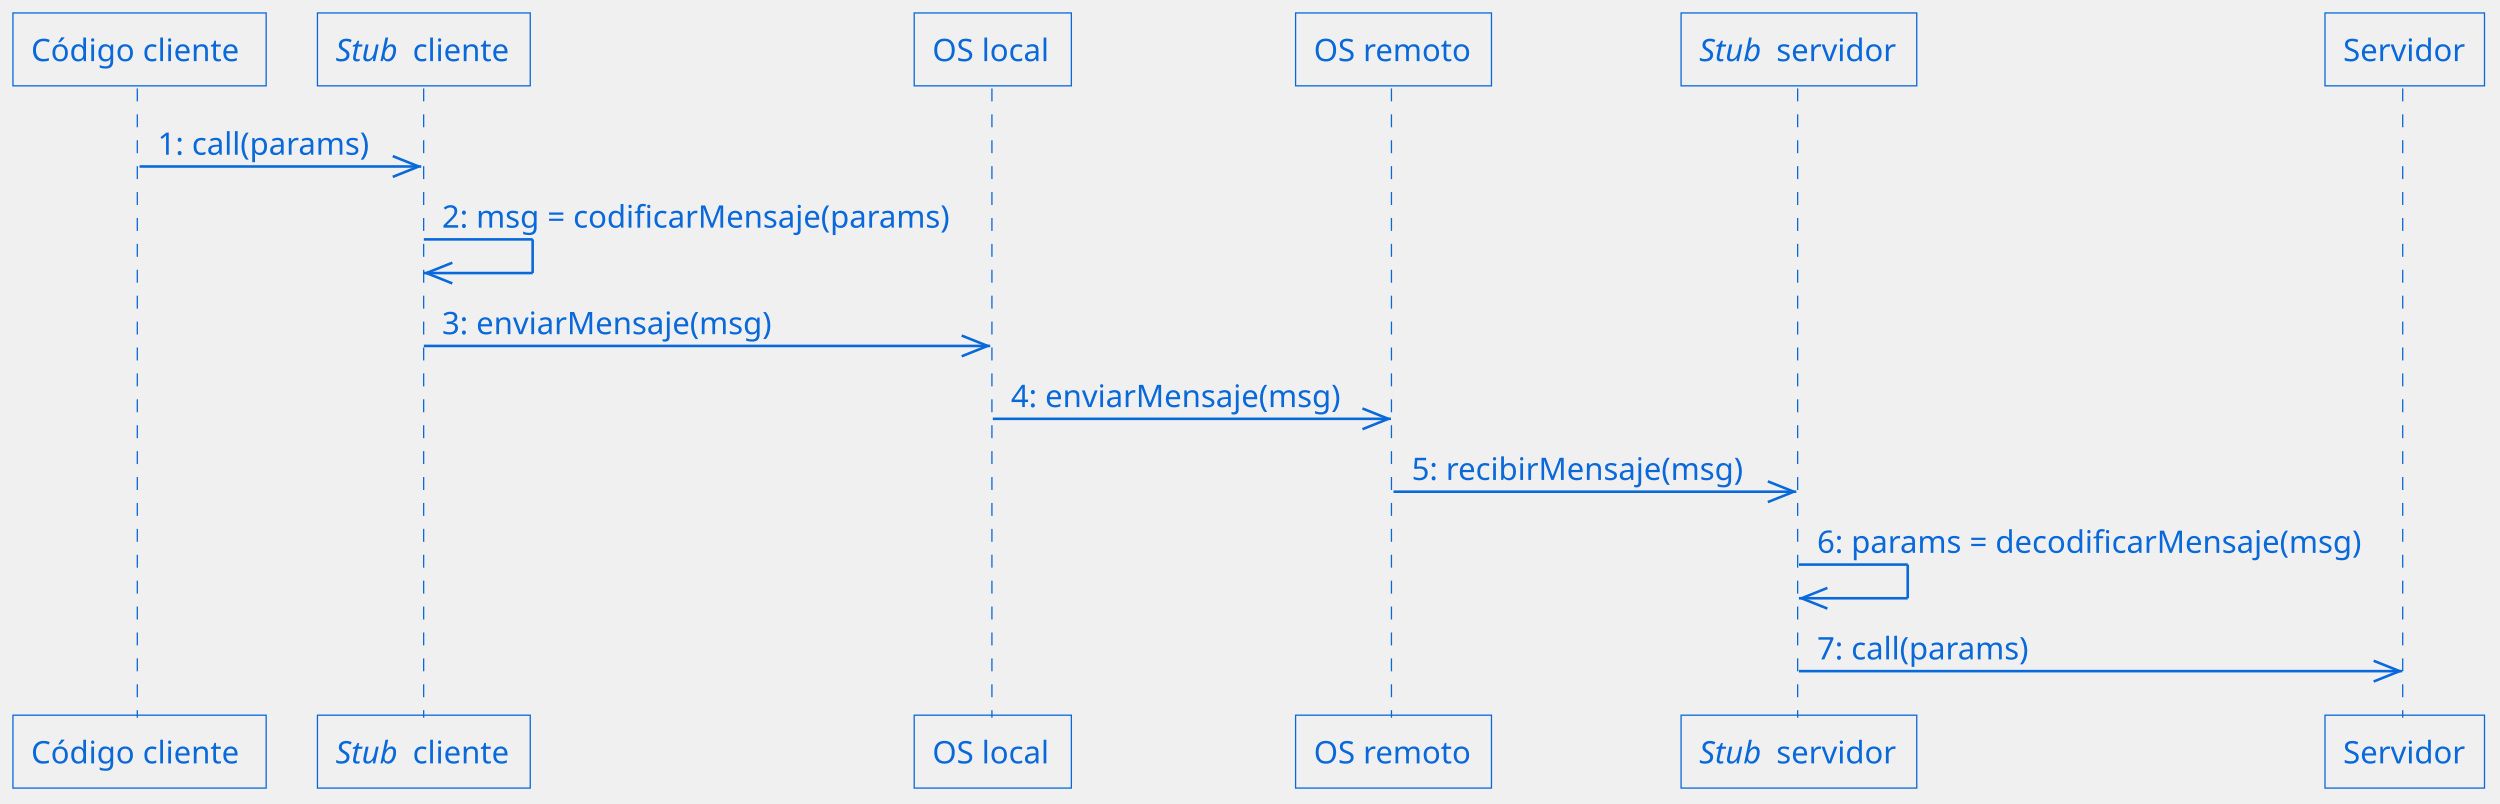
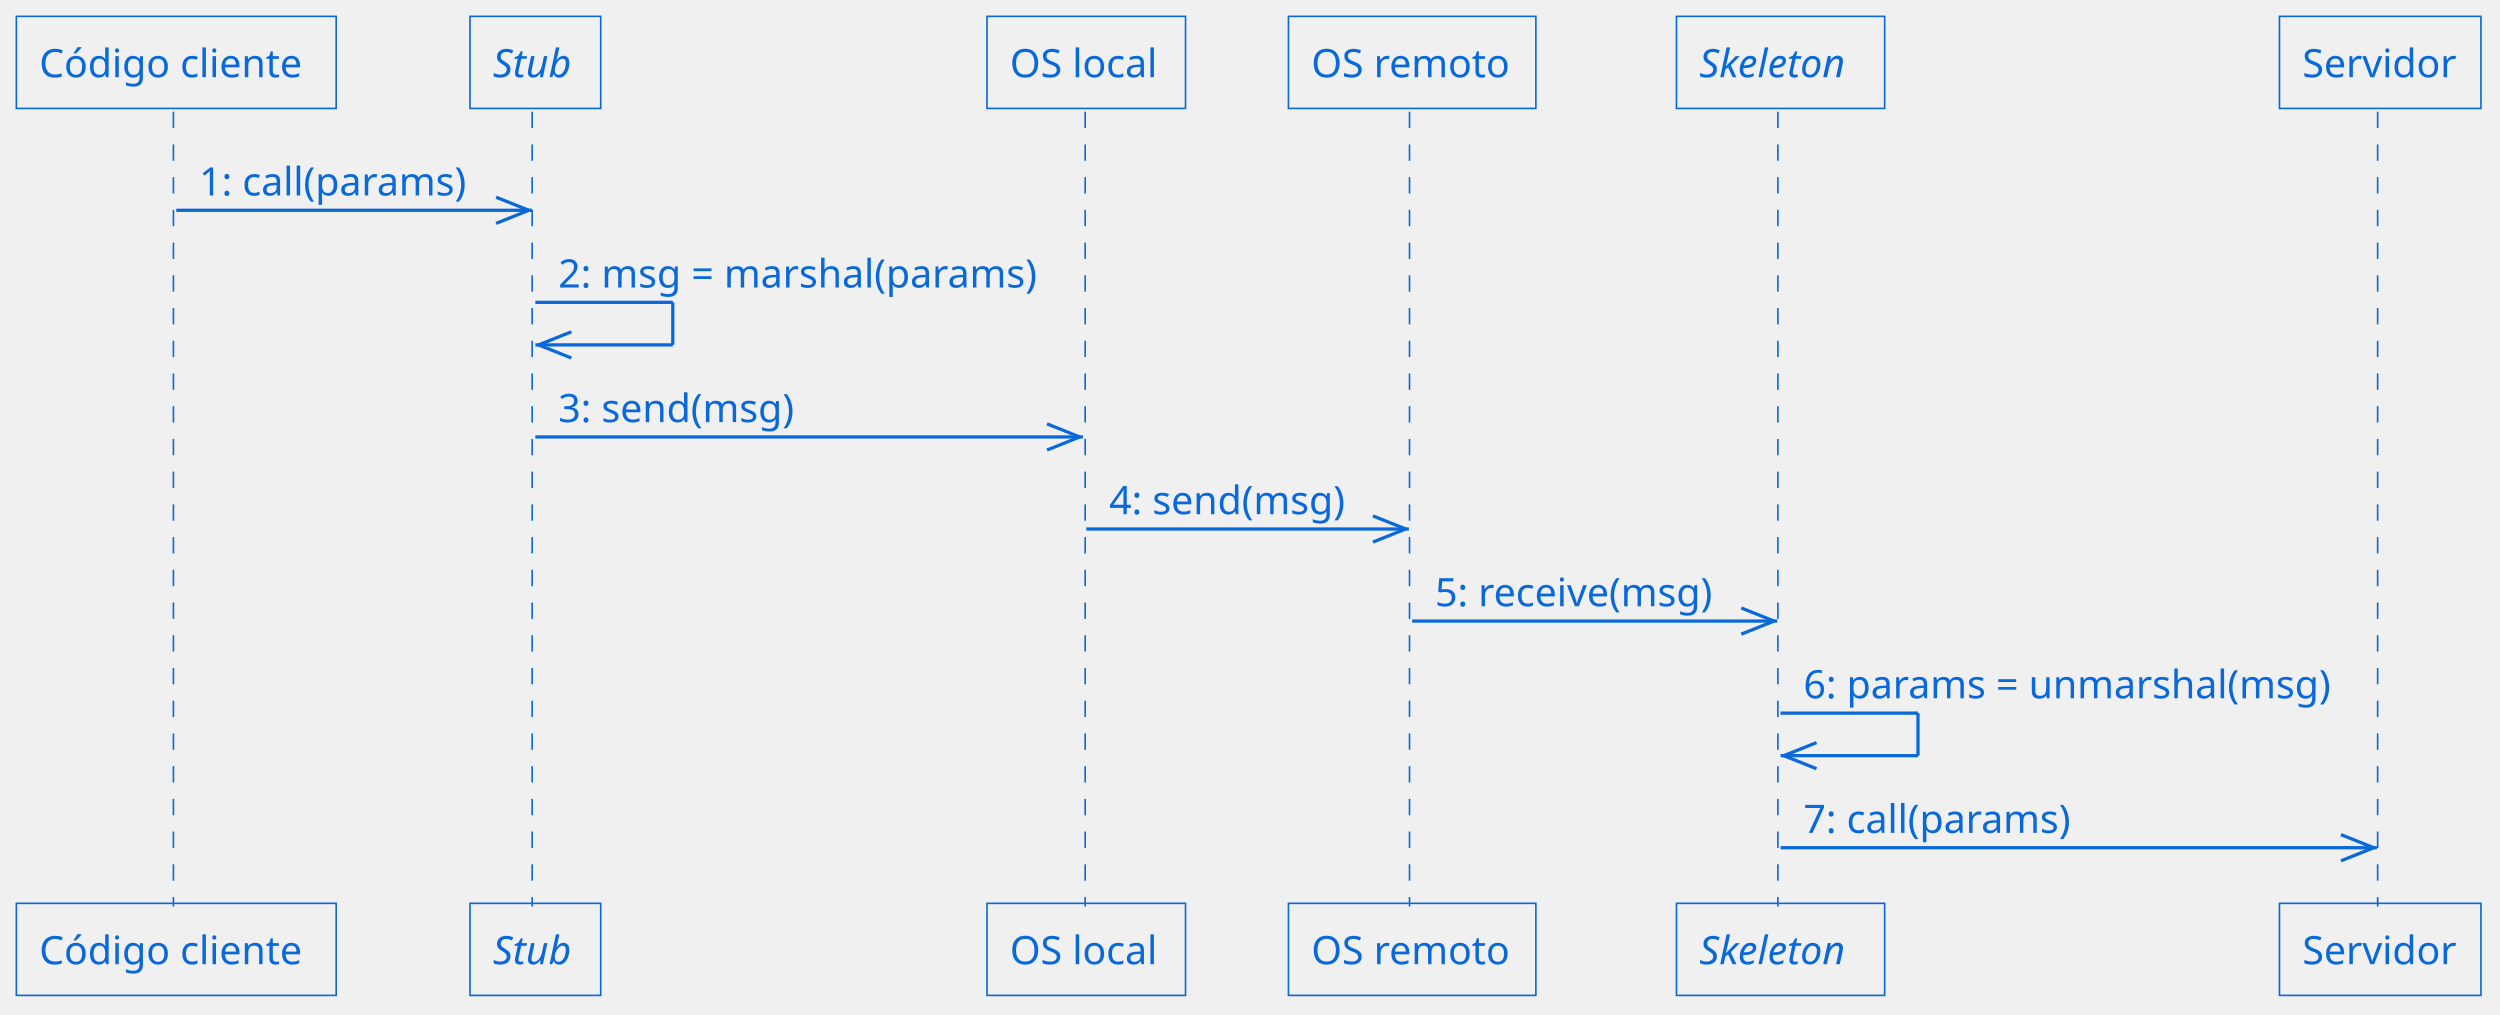
- <svg xmlns="http://www.w3.org/2000/svg" contentStyleType="text/css" data-diagram-type="SEQUENCE" height="310px" preserveAspectRatio="none" style="width:965px;height:310px;" version="1.1" viewBox="0 0 965 310" width="965px" zoomAndPan="magnify">
+ <svg xmlns="http://www.w3.org/2000/svg" contentStyleType="text/css" data-diagram-type="SEQUENCE" height="310px" preserveAspectRatio="none" style="width:764px;height:310px;" version="1.1" viewBox="0 0 764 310" width="764px" zoomAndPan="magnify">
  <defs />
  <g>
    <g>
      <rect fill="#FFFFFF" fill-opacity="0" height="242.93" width="8" x="49.868" y="34.133" />
      <line style="stroke:#0969DA;stroke-width:0.5;stroke-dasharray:5.0,5.0;" x1="53" x2="53" y1="34.133" y2="277.062" />
    </g>
    <g>
      <rect fill="#FFFFFF" fill-opacity="0" height="242.93" width="8" x="159.602" y="34.133" />
-       <line style="stroke:#0969DA;stroke-width:0.5;stroke-dasharray:5.0,5.0;" x1="163.533" x2="163.533" y1="34.133" y2="277.062" />
+       <line style="stroke:#0969DA;stroke-width:0.5;stroke-dasharray:5.0,5.0;" x1="162.627" x2="162.627" y1="34.133" y2="277.062" />
    </g>
    <g>
-       <rect fill="#FFFFFF" fill-opacity="0" height="242.93" width="8" x="379.214" y="34.133" />
-       <line style="stroke:#0969DA;stroke-width:0.5;stroke-dasharray:5.0,5.0;" x1="382.882" x2="382.882" y1="34.133" y2="277.062" />
+       <rect fill="#FFFFFF" fill-opacity="0" height="242.93" width="8" x="327.962" y="34.133" />
+       <line style="stroke:#0969DA;stroke-width:0.5;stroke-dasharray:5.0,5.0;" x1="331.63" x2="331.63" y1="34.133" y2="277.062" />
    </g>
    <g>
-       <rect fill="#FFFFFF" fill-opacity="0" height="242.93" width="8" x="533.901" y="34.133" />
-       <line style="stroke:#0969DA;stroke-width:0.5;stroke-dasharray:5.0,5.0;" x1="537.096" x2="537.096" y1="34.133" y2="277.062" />
+       <rect fill="#FFFFFF" fill-opacity="0" height="242.93" width="8" x="427.554" y="34.133" />
+       <line style="stroke:#0969DA;stroke-width:0.5;stroke-dasharray:5.0,5.0;" x1="430.748" x2="430.748" y1="34.133" y2="277.062" />
    </g>
    <g>
-       <rect fill="#FFFFFF" fill-opacity="0" height="242.93" width="8" x="690.382" y="34.133" />
-       <line style="stroke:#0969DA;stroke-width:0.5;stroke-dasharray:5.0,5.0;" x1="693.894" x2="693.894" y1="34.133" y2="277.062" />
+       <rect fill="#FFFFFF" fill-opacity="0" height="242.93" width="8" x="540.136" y="34.133" />
+       <line style="stroke:#0969DA;stroke-width:0.5;stroke-dasharray:5.0,5.0;" x1="543.324" x2="543.324" y1="34.133" y2="277.062" />
    </g>
    <g>
-       <rect fill="#FFFFFF" fill-opacity="0" height="242.93" width="8" x="924.231" y="34.133" />
-       <line style="stroke:#0969DA;stroke-width:0.5;stroke-dasharray:5.0,5.0;" x1="927.445" x2="927.445" y1="34.133" y2="277.062" />
+       <rect fill="#FFFFFF" fill-opacity="0" height="242.93" width="8" x="723.39" y="34.133" />
+       <line style="stroke:#0969DA;stroke-width:0.5;stroke-dasharray:5.0,5.0;" x1="726.604" x2="726.604" y1="34.133" y2="277.062" />
    </g>
    <g>
      <rect fill="#FFFFFF" fill-opacity="0" height="28.133" style="stroke:#0969DA;stroke-width:0.5;" width="97.736" x="5" y="5" />
      <text fill="#0969DA" font-family="sans-serif" font-size="12" lengthAdjust="spacing" textLength="83.736" x="12" y="23.602">Código cliente</text>
    </g>
    <g>
      <rect fill="#FFFFFF" fill-opacity="0" height="28.133" style="stroke:#0969DA;stroke-width:0.5;" width="97.736" x="5" y="276.062" />
      <text fill="#0969DA" font-family="sans-serif" font-size="12" lengthAdjust="spacing" textLength="83.736" x="12" y="294.664">Código cliente</text>
    </g>
    <g>
-       <rect fill="#FFFFFF" fill-opacity="0" height="28.133" style="stroke:#0969DA;stroke-width:0.5;" width="82.139" x="122.533" y="5" />
-       <text fill="#0969DA" font-family="sans-serif" font-size="12" font-style="italic" lengthAdjust="spacing" textLength="25.951" x="129.533" y="23.602">Stub</text>
-       <text fill="#0969DA" font-family="sans-serif" font-size="12" lengthAdjust="spacing" textLength="38.391" x="159.281" y="23.602">cliente</text>
+       <rect fill="#FFFFFF" fill-opacity="0" height="28.133" style="stroke:#0969DA;stroke-width:0.5;" width="39.951" x="143.627" y="5" />
+       <text fill="#0969DA" font-family="sans-serif" font-size="12" font-style="italic" lengthAdjust="spacing" textLength="25.951" x="150.627" y="23.602">Stub</text>
    </g>
    <g>
-       <rect fill="#FFFFFF" fill-opacity="0" height="28.133" style="stroke:#0969DA;stroke-width:0.5;" width="82.139" x="122.533" y="276.062" />
-       <text fill="#0969DA" font-family="sans-serif" font-size="12" font-style="italic" lengthAdjust="spacing" textLength="25.951" x="129.533" y="294.664">Stub</text>
-       <text fill="#0969DA" font-family="sans-serif" font-size="12" lengthAdjust="spacing" textLength="38.391" x="159.281" y="294.664">cliente</text>
+       <rect fill="#FFFFFF" fill-opacity="0" height="28.133" style="stroke:#0969DA;stroke-width:0.5;" width="39.951" x="143.627" y="276.062" />
+       <text fill="#0969DA" font-family="sans-serif" font-size="12" font-style="italic" lengthAdjust="spacing" textLength="25.951" x="150.627" y="294.664">Stub</text>
    </g>
    <g>
-       <rect fill="#FFFFFF" fill-opacity="0" height="28.133" style="stroke:#0969DA;stroke-width:0.5;" width="60.664" x="352.882" y="5" />
-       <text fill="#0969DA" font-family="sans-serif" font-size="12" lengthAdjust="spacing" textLength="46.664" x="359.882" y="23.602">OS local</text>
+       <rect fill="#FFFFFF" fill-opacity="0" height="28.133" style="stroke:#0969DA;stroke-width:0.5;" width="60.664" x="301.63" y="5" />
+       <text fill="#0969DA" font-family="sans-serif" font-size="12" lengthAdjust="spacing" textLength="46.664" x="308.63" y="23.602">OS local</text>
    </g>
    <g>
-       <rect fill="#FFFFFF" fill-opacity="0" height="28.133" style="stroke:#0969DA;stroke-width:0.5;" width="60.664" x="352.882" y="276.062" />
-       <text fill="#0969DA" font-family="sans-serif" font-size="12" lengthAdjust="spacing" textLength="46.664" x="359.882" y="294.664">OS local</text>
+       <rect fill="#FFFFFF" fill-opacity="0" height="28.133" style="stroke:#0969DA;stroke-width:0.5;" width="60.664" x="301.63" y="276.062" />
+       <text fill="#0969DA" font-family="sans-serif" font-size="12" lengthAdjust="spacing" textLength="46.664" x="308.63" y="294.664">OS local</text>
    </g>
    <g>
-       <rect fill="#FFFFFF" fill-opacity="0" height="28.133" style="stroke:#0969DA;stroke-width:0.5;" width="75.611" x="500.096" y="5" />
-       <text fill="#0969DA" font-family="sans-serif" font-size="12" lengthAdjust="spacing" textLength="61.611" x="507.096" y="23.602">OS remoto</text>
+       <rect fill="#FFFFFF" fill-opacity="0" height="28.133" style="stroke:#0969DA;stroke-width:0.5;" width="75.611" x="393.748" y="5" />
+       <text fill="#0969DA" font-family="sans-serif" font-size="12" lengthAdjust="spacing" textLength="61.611" x="400.748" y="23.602">OS remoto</text>
    </g>
    <g>
-       <rect fill="#FFFFFF" fill-opacity="0" height="28.133" style="stroke:#0969DA;stroke-width:0.5;" width="75.611" x="500.096" y="276.062" />
-       <text fill="#0969DA" font-family="sans-serif" font-size="12" lengthAdjust="spacing" textLength="61.611" x="507.096" y="294.664">OS remoto</text>
+       <rect fill="#FFFFFF" fill-opacity="0" height="28.133" style="stroke:#0969DA;stroke-width:0.5;" width="75.611" x="393.748" y="276.062" />
+       <text fill="#0969DA" font-family="sans-serif" font-size="12" lengthAdjust="spacing" textLength="61.611" x="400.748" y="294.664">OS remoto</text>
    </g>
    <g>
-       <rect fill="#FFFFFF" fill-opacity="0" height="28.133" style="stroke:#0969DA;stroke-width:0.5;" width="90.975" x="648.894" y="5" />
-       <text fill="#0969DA" font-family="sans-serif" font-size="12" font-style="italic" lengthAdjust="spacing" textLength="25.951" x="655.894" y="23.602">Stub</text>
-       <text fill="#0969DA" font-family="sans-serif" font-size="12" lengthAdjust="spacing" textLength="47.227" x="685.643" y="23.602">servidor</text>
+       <rect fill="#FFFFFF" fill-opacity="0" height="28.133" style="stroke:#0969DA;stroke-width:0.5;" width="63.623" x="512.324" y="5" />
+       <text fill="#0969DA" font-family="sans-serif" font-size="12" font-style="italic" lengthAdjust="spacing" textLength="49.623" x="519.324" y="23.602">Skeleton</text>
    </g>
    <g>
-       <rect fill="#FFFFFF" fill-opacity="0" height="28.133" style="stroke:#0969DA;stroke-width:0.5;" width="90.975" x="648.894" y="276.062" />
-       <text fill="#0969DA" font-family="sans-serif" font-size="12" font-style="italic" lengthAdjust="spacing" textLength="25.951" x="655.894" y="294.664">Stub</text>
-       <text fill="#0969DA" font-family="sans-serif" font-size="12" lengthAdjust="spacing" textLength="47.227" x="685.643" y="294.664">servidor</text>
+       <rect fill="#FFFFFF" fill-opacity="0" height="28.133" style="stroke:#0969DA;stroke-width:0.5;" width="63.623" x="512.324" y="276.062" />
+       <text fill="#0969DA" font-family="sans-serif" font-size="12" font-style="italic" lengthAdjust="spacing" textLength="49.623" x="519.324" y="294.664">Skeleton</text>
    </g>
    <g>
-       <rect fill="#FFFFFF" fill-opacity="0" height="28.133" style="stroke:#0969DA;stroke-width:0.5;" width="61.572" x="897.445" y="5" />
-       <text fill="#0969DA" font-family="sans-serif" font-size="12" lengthAdjust="spacing" textLength="47.572" x="904.445" y="23.602">Servidor</text>
+       <rect fill="#FFFFFF" fill-opacity="0" height="28.133" style="stroke:#0969DA;stroke-width:0.5;" width="61.572" x="696.604" y="5" />
+       <text fill="#0969DA" font-family="sans-serif" font-size="12" lengthAdjust="spacing" textLength="47.572" x="703.604" y="23.602">Servidor</text>
    </g>
    <g>
-       <rect fill="#FFFFFF" fill-opacity="0" height="28.133" style="stroke:#0969DA;stroke-width:0.5;" width="61.572" x="897.445" y="276.062" />
-       <text fill="#0969DA" font-family="sans-serif" font-size="12" lengthAdjust="spacing" textLength="47.572" x="904.445" y="294.664">Servidor</text>
+       <rect fill="#FFFFFF" fill-opacity="0" height="28.133" style="stroke:#0969DA;stroke-width:0.5;" width="61.572" x="696.604" y="276.062" />
+       <text fill="#0969DA" font-family="sans-serif" font-size="12" lengthAdjust="spacing" textLength="47.572" x="703.604" y="294.664">Servidor</text>
    </g>
    <g>
      <line style="stroke:#0969DA;stroke-width:1;" x1="161.602" x2="151.602" y1="64.266" y2="60.266" />
      <line style="stroke:#0969DA;stroke-width:1;" x1="161.602" x2="151.602" y1="64.266" y2="68.266" />
      <line style="stroke:#0969DA;stroke-width:1;" x1="53.868" x2="162.602" y1="64.266" y2="64.266" />
      <text fill="#0969DA" font-family="sans-serif" font-size="12" lengthAdjust="spacing" textLength="85.734" x="60.868" y="59.734">1: call(params)</text>
    </g>
    <g>
      <line style="stroke:#0969DA;stroke-width:1;" x1="163.602" x2="205.602" y1="92.398" y2="92.398" />
      <line style="stroke:#0969DA;stroke-width:1;" x1="205.602" x2="205.602" y1="92.398" y2="105.398" />
      <line style="stroke:#0969DA;stroke-width:1;" x1="163.602" x2="205.602" y1="105.398" y2="105.398" />
      <line style="stroke:#0969DA;stroke-width:1;" x1="164.602" x2="174.602" y1="105.398" y2="101.398" />
      <line style="stroke:#0969DA;stroke-width:1;" x1="164.602" x2="174.602" y1="105.398" y2="109.398" />
-       <text fill="#0969DA" font-family="sans-serif" font-size="12" lengthAdjust="spacing" textLength="205.611" x="170.602" y="87.867">2: msg = codificarMensaje(params)</text>
+       <text fill="#0969DA" font-family="sans-serif" font-size="12" lengthAdjust="spacing" textLength="154.359" x="170.602" y="87.867">2: msg = marshal(params)</text>
    </g>
    <g>
-       <line style="stroke:#0969DA;stroke-width:1;" x1="381.214" x2="371.214" y1="133.531" y2="129.531" />
-       <line style="stroke:#0969DA;stroke-width:1;" x1="381.214" x2="371.214" y1="133.531" y2="137.531" />
-       <line style="stroke:#0969DA;stroke-width:1;" x1="163.602" x2="382.214" y1="133.531" y2="133.531" />
-       <text fill="#0969DA" font-family="sans-serif" font-size="12" lengthAdjust="spacing" textLength="130.688" x="170.602" y="129">3: enviarMensaje(msg)</text>
+       <line style="stroke:#0969DA;stroke-width:1;" x1="329.962" x2="319.962" y1="133.531" y2="129.531" />
+       <line style="stroke:#0969DA;stroke-width:1;" x1="329.962" x2="319.962" y1="133.531" y2="137.531" />
+       <line style="stroke:#0969DA;stroke-width:1;" x1="163.602" x2="330.962" y1="133.531" y2="133.531" />
+       <text fill="#0969DA" font-family="sans-serif" font-size="12" lengthAdjust="spacing" textLength="75.592" x="170.602" y="129">3: send(msg)</text>
    </g>
    <g>
-       <line style="stroke:#0969DA;stroke-width:1;" x1="535.901" x2="525.901" y1="161.664" y2="157.664" />
-       <line style="stroke:#0969DA;stroke-width:1;" x1="535.901" x2="525.901" y1="161.664" y2="165.664" />
-       <line style="stroke:#0969DA;stroke-width:1;" x1="383.214" x2="536.901" y1="161.664" y2="161.664" />
-       <text fill="#0969DA" font-family="sans-serif" font-size="12" lengthAdjust="spacing" textLength="130.688" x="390.214" y="157.133">4: enviarMensaje(msg)</text>
+       <line style="stroke:#0969DA;stroke-width:1;" x1="429.554" x2="419.554" y1="161.664" y2="157.664" />
+       <line style="stroke:#0969DA;stroke-width:1;" x1="429.554" x2="419.554" y1="161.664" y2="165.664" />
+       <line style="stroke:#0969DA;stroke-width:1;" x1="331.962" x2="430.554" y1="161.664" y2="161.664" />
+       <text fill="#0969DA" font-family="sans-serif" font-size="12" lengthAdjust="spacing" textLength="75.592" x="338.962" y="157.133">4: send(msg)</text>
    </g>
    <g>
-       <line style="stroke:#0969DA;stroke-width:1;" x1="692.382" x2="682.382" y1="189.797" y2="185.797" />
-       <line style="stroke:#0969DA;stroke-width:1;" x1="692.382" x2="682.382" y1="189.797" y2="193.797" />
-       <line style="stroke:#0969DA;stroke-width:1;" x1="537.901" x2="693.382" y1="189.797" y2="189.797" />
-       <text fill="#0969DA" font-family="sans-serif" font-size="12" lengthAdjust="spacing" textLength="132.481" x="544.901" y="185.266">5: recibirMensaje(msg)</text>
+       <line style="stroke:#0969DA;stroke-width:1;" x1="542.136" x2="532.136" y1="189.797" y2="185.797" />
+       <line style="stroke:#0969DA;stroke-width:1;" x1="542.136" x2="532.136" y1="189.797" y2="193.797" />
+       <line style="stroke:#0969DA;stroke-width:1;" x1="431.554" x2="543.136" y1="189.797" y2="189.797" />
+       <text fill="#0969DA" font-family="sans-serif" font-size="12" lengthAdjust="spacing" textLength="88.582" x="438.554" y="185.266">5: receive(msg)</text>
    </g>
    <g>
-       <line style="stroke:#0969DA;stroke-width:1;" x1="694.382" x2="736.382" y1="217.93" y2="217.93" />
-       <line style="stroke:#0969DA;stroke-width:1;" x1="736.382" x2="736.382" y1="217.93" y2="230.93" />
-       <line style="stroke:#0969DA;stroke-width:1;" x1="694.382" x2="736.382" y1="230.93" y2="230.93" />
-       <line style="stroke:#0969DA;stroke-width:1;" x1="695.382" x2="705.382" y1="230.93" y2="226.93" />
-       <line style="stroke:#0969DA;stroke-width:1;" x1="695.382" x2="705.382" y1="230.93" y2="234.93" />
-       <text fill="#0969DA" font-family="sans-serif" font-size="12" lengthAdjust="spacing" textLength="219.85" x="701.382" y="213.398">6: params = decodificarMensaje(msg)</text>
+       <line style="stroke:#0969DA;stroke-width:1;" x1="544.136" x2="586.136" y1="217.93" y2="217.93" />
+       <line style="stroke:#0969DA;stroke-width:1;" x1="586.136" x2="586.136" y1="217.93" y2="230.93" />
+       <line style="stroke:#0969DA;stroke-width:1;" x1="544.136" x2="586.136" y1="230.93" y2="230.93" />
+       <line style="stroke:#0969DA;stroke-width:1;" x1="545.136" x2="555.136" y1="230.93" y2="226.93" />
+       <line style="stroke:#0969DA;stroke-width:1;" x1="545.136" x2="555.136" y1="230.93" y2="234.93" />
+       <text fill="#0969DA" font-family="sans-serif" font-size="12" lengthAdjust="spacing" textLength="169.254" x="551.136" y="213.398">6: params = unmarshal(msg)</text>
    </g>
    <g>
-       <line style="stroke:#0969DA;stroke-width:1;" x1="926.231" x2="916.231" y1="259.062" y2="255.062" />
-       <line style="stroke:#0969DA;stroke-width:1;" x1="926.231" x2="916.231" y1="259.062" y2="263.062" />
-       <line style="stroke:#0969DA;stroke-width:1;" x1="694.382" x2="927.231" y1="259.062" y2="259.062" />
-       <text fill="#0969DA" font-family="sans-serif" font-size="12" lengthAdjust="spacing" textLength="85.734" x="701.382" y="254.531">7: call(params)</text>
+       <line style="stroke:#0969DA;stroke-width:1;" x1="725.39" x2="715.39" y1="259.062" y2="255.062" />
+       <line style="stroke:#0969DA;stroke-width:1;" x1="725.39" x2="715.39" y1="259.062" y2="263.062" />
+       <line style="stroke:#0969DA;stroke-width:1;" x1="544.136" x2="726.39" y1="259.062" y2="259.062" />
+       <text fill="#0969DA" font-family="sans-serif" font-size="12" lengthAdjust="spacing" textLength="85.734" x="551.136" y="254.531">7: call(params)</text>
    </g>
  </g>
</svg>
